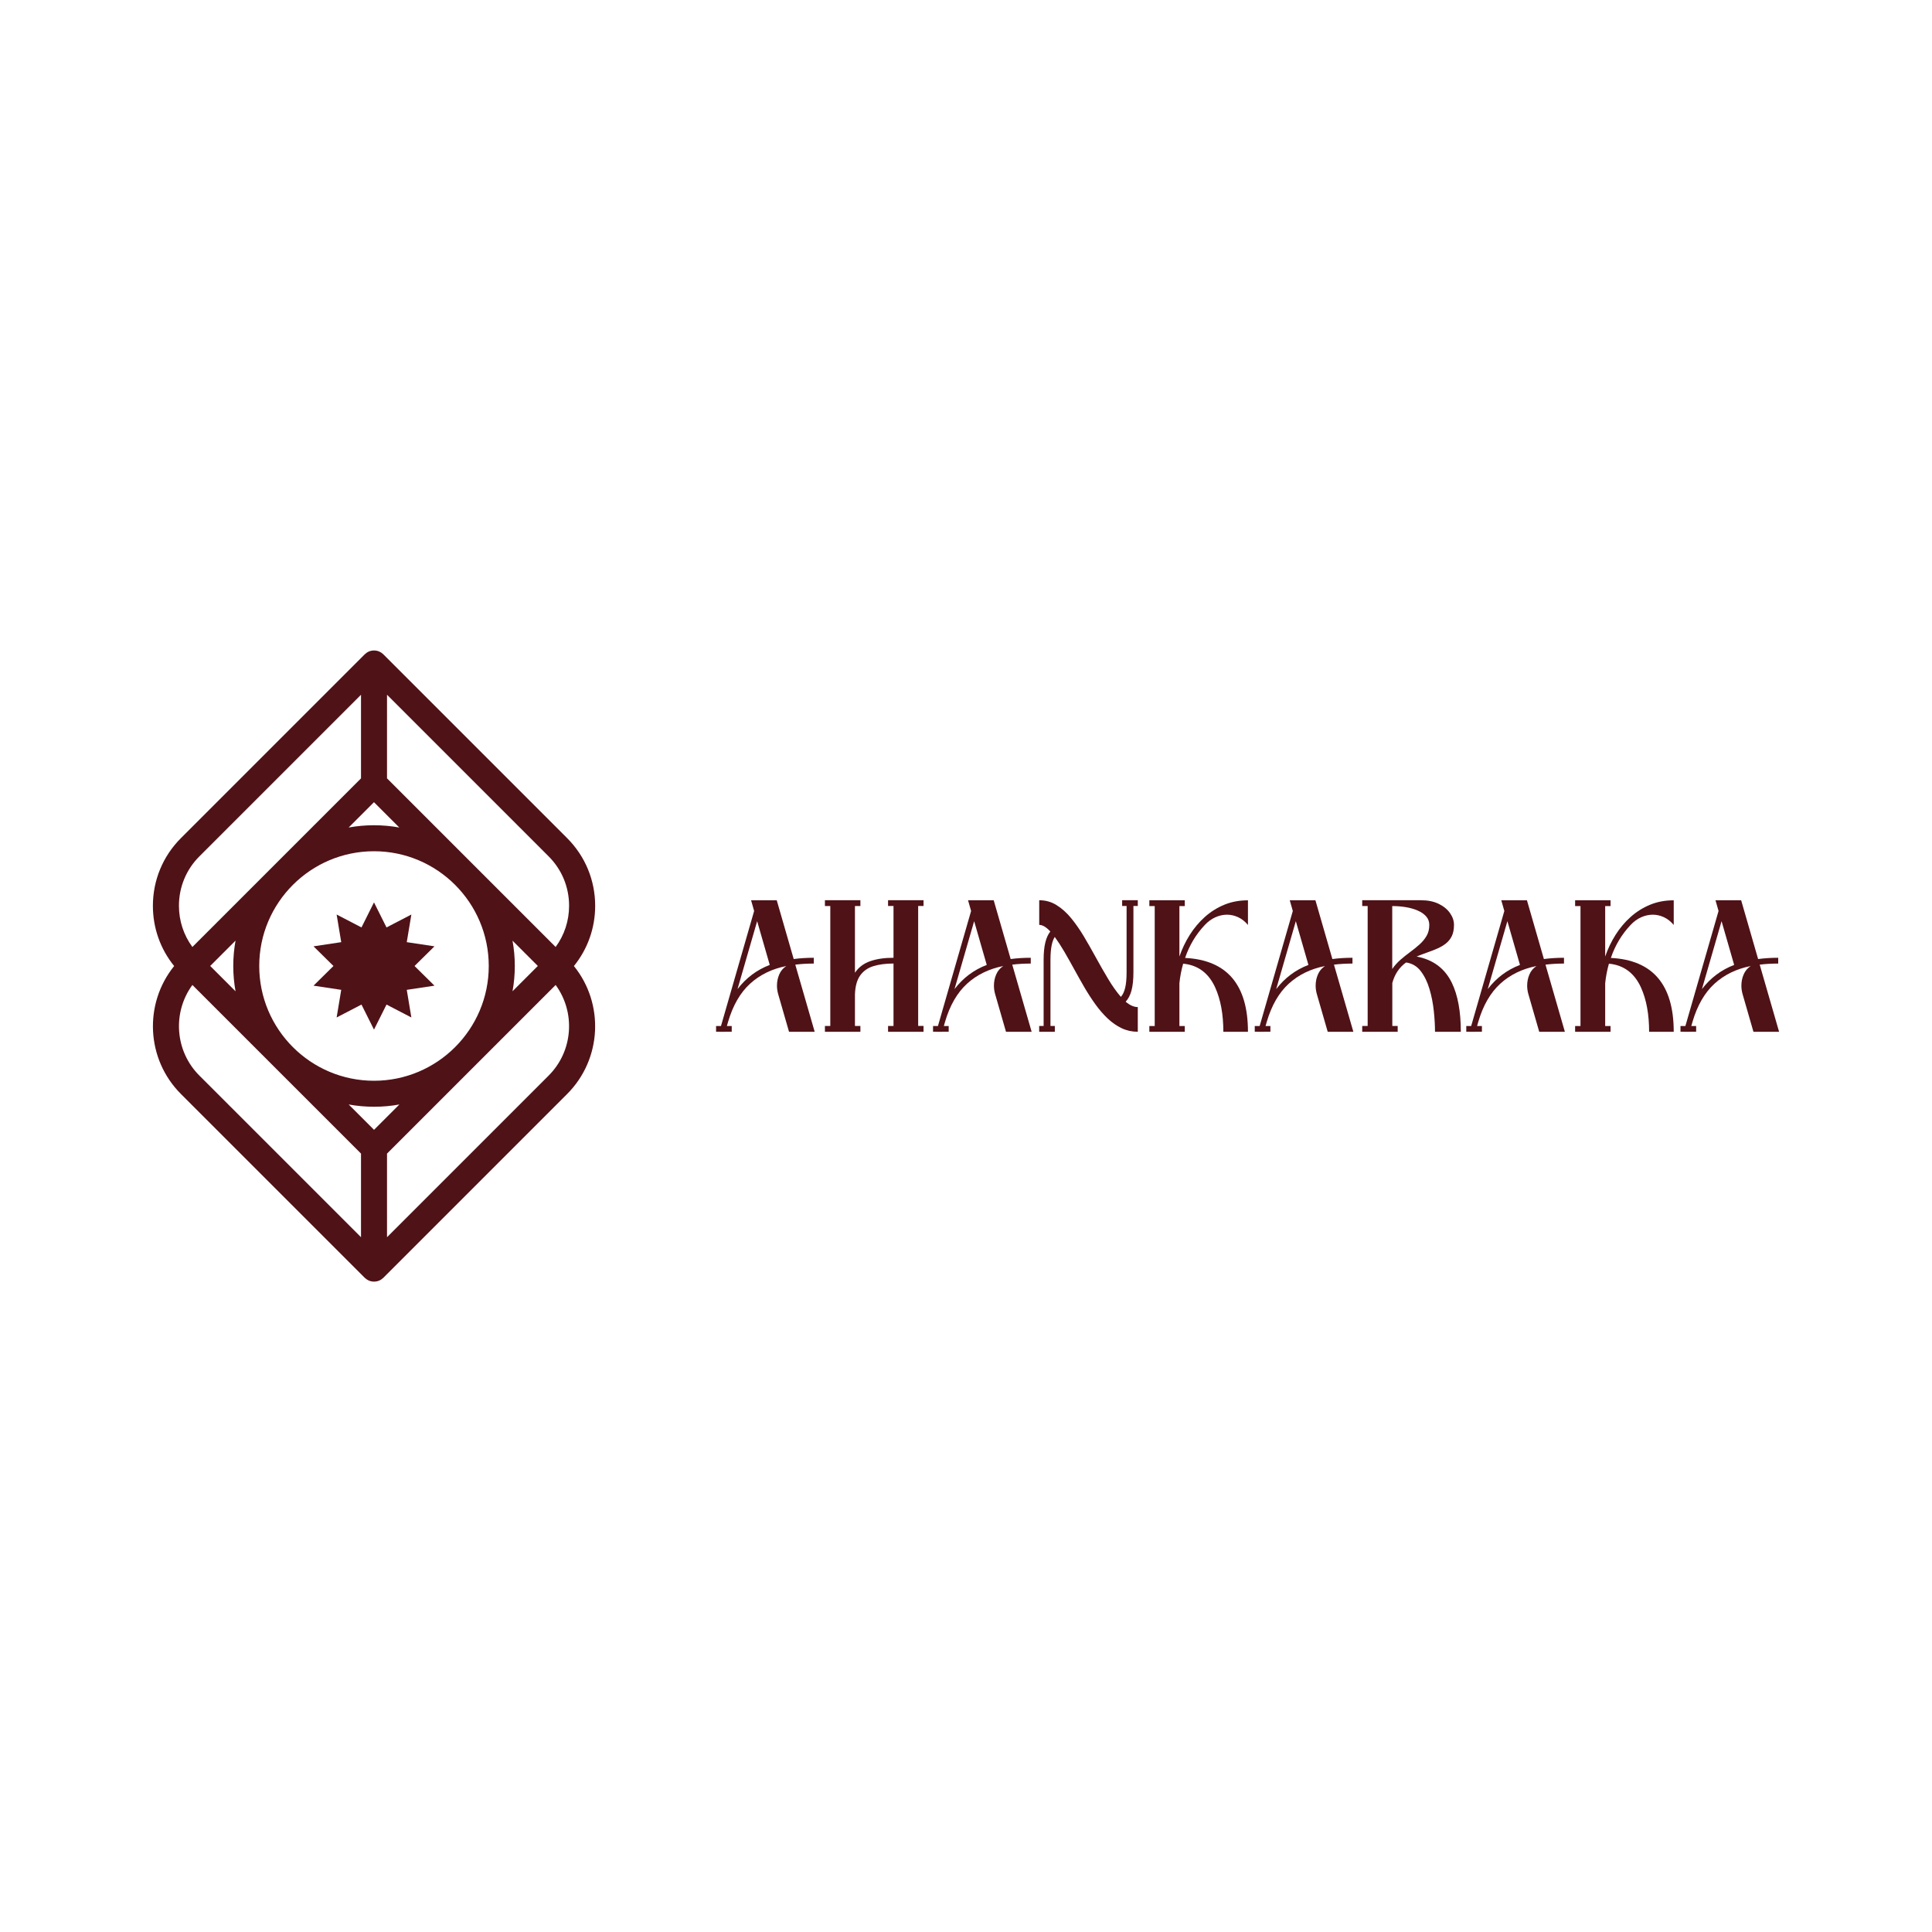
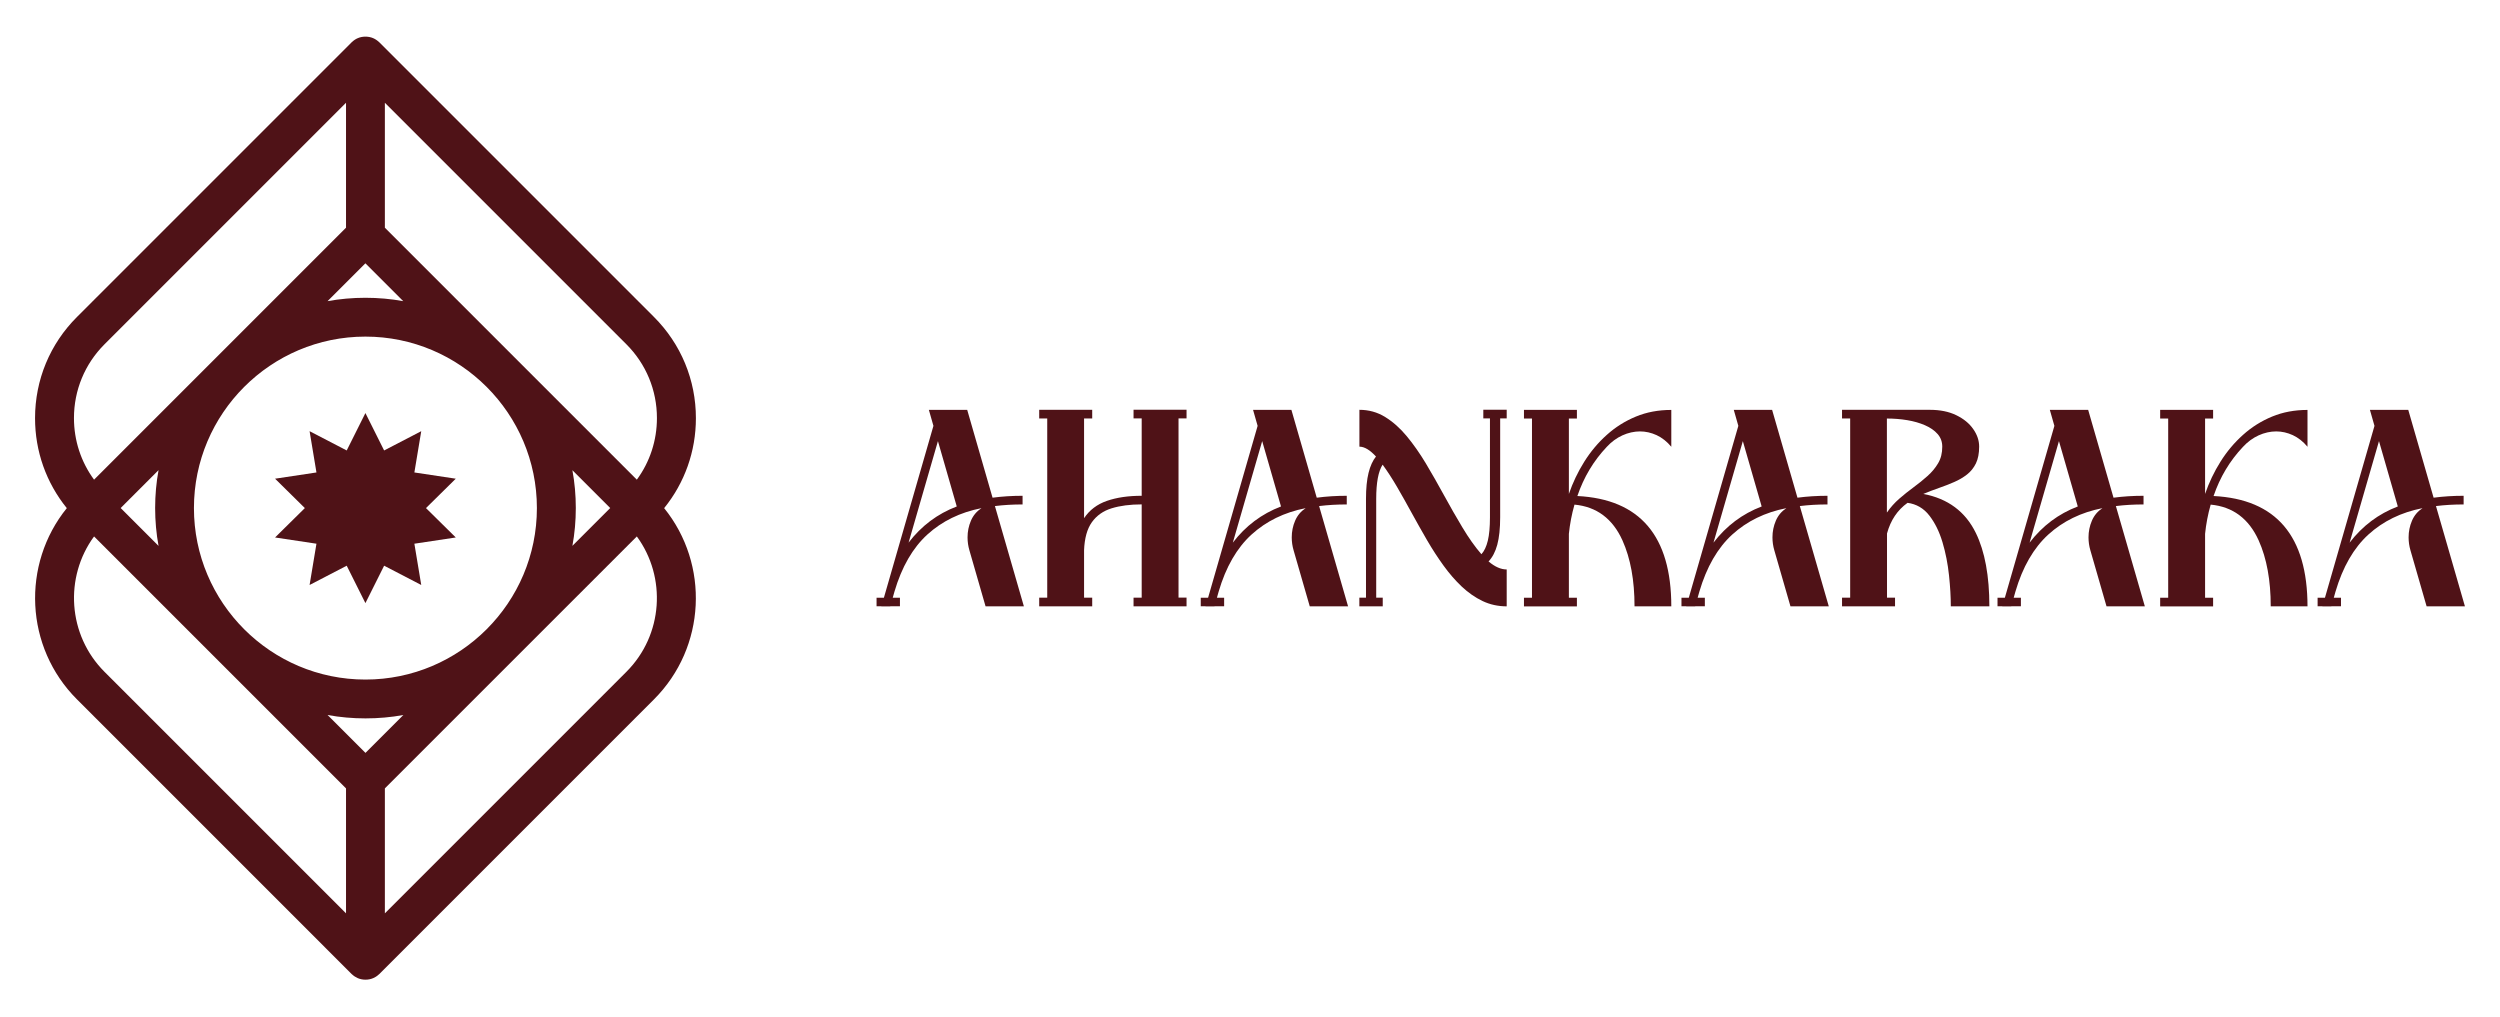
- <svg xmlns="http://www.w3.org/2000/svg" id="Layer_1" data-name="Layer 1" viewBox="0 0 500 500">
+ <svg xmlns="http://www.w3.org/2000/svg" id="Layer_1" data-name="Layer 1" viewBox="33.5 162.0 433.0 176.0">
  <defs>
    <style>
      .cls-1 {
        fill: #4f1217;
      }
    </style>
  </defs>
  <g>
    <path class="cls-1" d="M210.84,267.02h-6.64l-2.8-9.71c-.21-.72-.32-1.46-.32-2.24,0-1,.19-1.96.58-2.87.39-.92,1-1.64,1.83-2.19-3.7.73-6.82,2.25-9.37,4.57-2.54,2.32-4.44,5.61-5.7,9.89l-.3,1.06h1.25v1.48h-1.67v.02h-1.55v-.02h-.83v-1.48h1.27l8.58-29.77-.79-2.77h6.64l4.39,15.21c1.66-.22,3.39-.33,5.2-.33v1.5c-1.67,0-3.27.09-4.79.28l5.02,17.38ZM190.87,255.98c2.21-2.89,4.99-4.98,8.34-6.26l-3.26-11.32-5.08,17.57Z" />
    <path class="cls-1" d="M239.01,267.02h-9.18v-1.5h1.41v-16.16c-2.01,0-3.75.23-5.21.68-1.46.45-2.6,1.26-3.42,2.41s-1.27,2.78-1.35,4.86v8.21h1.41v1.5h-9.18v-1.5h1.39v-31.04h-1.39v-1.5h9.18v1.5h-1.41v17.27c.94-1.41,2.26-2.41,3.96-3,1.7-.59,3.7-.88,6.02-.88v-13.4h-1.41v-1.5h9.18v1.5h-1.39v31.04h1.39v1.5Z" />
    <path class="cls-1" d="M267,267.02h-6.65l-2.8-9.71c-.21-.72-.32-1.46-.32-2.24,0-1,.19-1.96.58-2.87.39-.92,1-1.64,1.83-2.19-3.7.73-6.82,2.25-9.37,4.57-2.54,2.32-4.45,5.61-5.7,9.89l-.3,1.06h1.25v1.48h-1.67v.02h-1.55v-.02h-.83v-1.48h1.27l8.58-29.77-.79-2.77h6.64l4.39,15.21c1.66-.22,3.39-.33,5.2-.33v1.5c-1.67,0-3.27.09-4.79.28l5.02,17.38ZM247.03,255.98c2.21-2.89,4.99-4.98,8.34-6.26l-3.26-11.32-5.08,17.57Z" />
    <path class="cls-1" d="M294.46,267.02c-1.5,0-2.9-.31-4.18-.92s-2.48-1.45-3.6-2.5c-1.12-1.06-2.17-2.27-3.16-3.64-.99-1.37-1.94-2.83-2.85-4.39-.9-1.56-1.79-3.13-2.66-4.72-.87-1.59-1.72-3.11-2.56-4.55-.84-1.44-1.67-2.71-2.48-3.82-.74,1.14-1.11,3.11-1.11,5.92v17.12h1.13v1.5h-4.05v-1.5h1.15v-17.12c0-1.81.15-3.31.44-4.49s.72-2.13,1.29-2.84c-1.05-1.14-2-1.71-2.87-1.71v-6.38c1.62,0,3.11.41,4.45,1.24,1.35.83,2.6,1.94,3.75,3.33s2.26,2.97,3.31,4.72c1.05,1.76,2.09,3.59,3.13,5.49,1.06,1.94,2.13,3.81,3.21,5.61s2.17,3.34,3.28,4.62c.49-.53.86-1.31,1.11-2.34.25-1.03.37-2.38.37-4.06v-17.12h-1.15v-1.5h4.05v1.5h-1.13v17.12c0,1.94-.17,3.52-.5,4.75-.33,1.23-.84,2.19-1.51,2.9,1.09.93,2.14,1.39,3.14,1.39v6.38Z" />
    <path class="cls-1" d="M322.96,267.02h-6.36c0-4.5-.69-8.3-2.08-11.4-1.7-3.78-4.48-5.86-8.32-6.22-.48,1.68-.8,3.37-.97,5.06v11.07h1.39v1.5h-9.17v-1.5h1.39v-31.04h-1.39v-1.5h9.17v1.5h-1.39v13.06c.68-1.97,1.57-3.84,2.67-5.59,1.1-1.75,2.4-3.3,3.9-4.64,1.5-1.35,3.18-2.4,5.04-3.17s3.9-1.15,6.13-1.15v6.38c-.75-.9-1.6-1.57-2.54-2.01-.94-.43-1.9-.65-2.89-.65s-2.05.23-3.05.69c-1,.46-1.9,1.12-2.7,1.99-2.28,2.41-3.98,5.25-5.09,8.51,10.85.55,16.27,6.93,16.27,19.12Z" />
    <path class="cls-1" d="M350.25,267.02h-6.64l-2.8-9.71c-.21-.72-.32-1.46-.32-2.24,0-1,.19-1.96.58-2.87.39-.92,1-1.64,1.83-2.19-3.7.73-6.82,2.25-9.37,4.57-2.54,2.32-4.44,5.61-5.7,9.89l-.3,1.06h1.25v1.48h-1.67v.02h-1.55v-.02h-.83v-1.48h1.27l8.58-29.77-.79-2.77h6.64l4.39,15.21c1.66-.22,3.39-.33,5.2-.33v1.5c-1.67,0-3.27.09-4.79.28l5.02,17.38ZM330.28,255.98c2.21-2.89,4.99-4.98,8.34-6.26l-3.26-11.32-5.08,17.57Z" />
    <path class="cls-1" d="M378.06,267.02h-6.68c0-1.59-.1-3.37-.31-5.36-.21-1.99-.58-3.9-1.13-5.74-.55-1.84-1.31-3.38-2.29-4.64s-2.24-1.98-3.76-2.19c-1.75,1.25-2.94,3.01-3.56,5.31v11.12h1.39v1.5h-9.18v-1.5h1.41v-31.04h-1.41v-1.5h15.19c1.79,0,3.32.31,4.59.93,1.28.62,2.26,1.42,2.94,2.4.69.98,1.03,1.99,1.03,3.05,0,1.16-.19,2.13-.56,2.9-.38.77-.89,1.41-1.54,1.92s-1.4.95-2.23,1.31c-.83.36-1.71.71-2.62,1.02-.91.32-1.82.66-2.72,1.04,4.25.8,7.29,3.06,9.1,6.77,1.56,3.2,2.34,7.43,2.34,12.69ZM360.33,250.75c.61-.88,1.32-1.67,2.12-2.37.8-.7,1.64-1.36,2.49-1.99.86-.63,1.66-1.28,2.41-1.95.75-.67,1.37-1.41,1.84-2.22.48-.81.71-1.76.71-2.86,0-.85-.27-1.58-.81-2.19-.54-.62-1.27-1.12-2.19-1.52-.92-.4-1.94-.69-3.08-.88-1.14-.19-2.31-.28-3.51-.28v16.27Z" />
    <path class="cls-1" d="M405,267.02h-6.65l-2.8-9.71c-.21-.72-.32-1.46-.32-2.24,0-1,.19-1.96.58-2.87.39-.92,1-1.64,1.83-2.19-3.7.73-6.82,2.25-9.37,4.57-2.54,2.32-4.45,5.61-5.7,9.89l-.3,1.06h1.25v1.48h-1.67v.02h-1.55v-.02h-.83v-1.48h1.27l8.58-29.77-.79-2.77h6.64l4.39,15.21c1.66-.22,3.39-.33,5.2-.33v1.5c-1.67,0-3.27.09-4.79.28l5.02,17.38ZM385.03,255.98c2.21-2.89,4.99-4.98,8.34-6.26l-3.26-11.32-5.08,17.57Z" />
    <path class="cls-1" d="M433.15,267.02h-6.36c0-4.5-.69-8.3-2.08-11.4-1.7-3.78-4.48-5.86-8.32-6.22-.48,1.68-.8,3.37-.97,5.06v11.07h1.39v1.5h-9.17v-1.5h1.39v-31.04h-1.39v-1.5h9.17v1.5h-1.39v13.06c.68-1.97,1.57-3.84,2.67-5.59,1.1-1.75,2.4-3.3,3.9-4.64,1.5-1.35,3.18-2.4,5.04-3.17s3.9-1.15,6.13-1.15v6.38c-.75-.9-1.6-1.57-2.54-2.01-.94-.43-1.9-.65-2.89-.65s-2.05.23-3.05.69c-1,.46-1.9,1.12-2.7,1.99-2.28,2.41-3.98,5.25-5.09,8.51,10.85.55,16.27,6.93,16.27,19.12Z" />
    <path class="cls-1" d="M460.43,267.02h-6.64l-2.8-9.71c-.21-.72-.32-1.46-.32-2.24,0-1,.19-1.96.58-2.87.39-.92,1-1.64,1.83-2.19-3.7.73-6.82,2.25-9.37,4.57-2.54,2.32-4.44,5.61-5.7,9.89l-.3,1.06h1.25v1.48h-1.67v.02h-1.55v-.02h-.83v-1.48h1.27l8.58-29.77-.79-2.77h6.64l4.39,15.21c1.66-.22,3.39-.33,5.2-.33v1.5c-1.67,0-3.27.09-4.79.28l5.02,17.38ZM440.46,255.98c2.21-2.89,4.99-4.98,8.34-6.26l-3.26-11.32-5.08,17.57Z" />
  </g>
  <g>
    <path class="cls-1" d="M96.79,331.68c-.46,0-.91-.09-1.31-.26-.37-.16-.71-.38-1.02-.67-.02-.02-.04-.04-.06-.05l-47.57-47.57c-9.04-9.04-9.63-23.39-1.76-33.12-3.56-4.4-5.5-9.84-5.5-15.58,0-6.63,2.58-12.86,7.27-17.54l47.57-47.57s.04-.04.06-.05c.31-.29.65-.52,1.02-.67.8-.34,1.81-.34,2.62,0,.37.16.71.38,1.02.67.02.02.04.04.06.05l47.57,47.57c4.69,4.69,7.27,10.92,7.27,17.54,0,5.74-1.94,11.18-5.5,15.58,7.87,9.73,7.28,24.08-1.76,33.12l-47.57,47.57s-.04.04-.06.05c-.31.29-.65.52-1.02.67-.4.17-.84.26-1.31.26ZM100.16,298.55v21.64l41.83-41.83c6.38-6.38,6.98-16.39,1.81-23.45l-43.64,43.64ZM49.79,254.91c-5.17,7.06-4.57,17.07,1.81,23.45l41.83,41.83v-21.64l-43.64-43.64ZM90.24,285.84l6.56,6.56,6.56-6.56c-4.25.78-8.86.78-13.11,0ZM96.79,220.3c-16.38,0-29.7,13.32-29.7,29.7s13.32,29.7,29.7,29.7,29.7-13.32,29.7-29.7-13.32-29.7-29.7-29.7ZM54.4,249.99l6.56,6.56c-.39-2.13-.59-4.32-.59-6.56s.2-4.43.59-6.56l-6.56,6.56ZM132.64,243.44c.39,2.13.59,4.32.59,6.55s-.2,4.43-.59,6.55l6.55-6.55-6.55-6.55ZM93.43,179.8l-41.83,41.83c-3.41,3.41-5.29,7.95-5.29,12.78,0,3.89,1.22,7.59,3.48,10.67l43.64-43.64v-21.64ZM100.16,201.44l43.64,43.64c2.26-3.08,3.48-6.78,3.48-10.67,0-4.83-1.88-9.37-5.29-12.78l-41.83-41.83v21.64ZM96.79,207.6l-6.56,6.56c4.25-.78,8.86-.78,13.11,0l-6.56-6.56Z" />
    <path class="cls-1" d="M107.28,250l5.16-5.09-7.17-1.08,1.19-7.15-6.43,3.34-3.24-6.48-3.24,6.48-6.43-3.34,1.19,7.15-7.17,1.08,5.16,5.09-5.16,5.09,7.17,1.08-1.19,7.15,6.43-3.34,3.24,6.48,3.24-6.48,6.43,3.34-1.19-7.15,7.17-1.08-5.16-5.09h0Z" />
  </g>
</svg>
